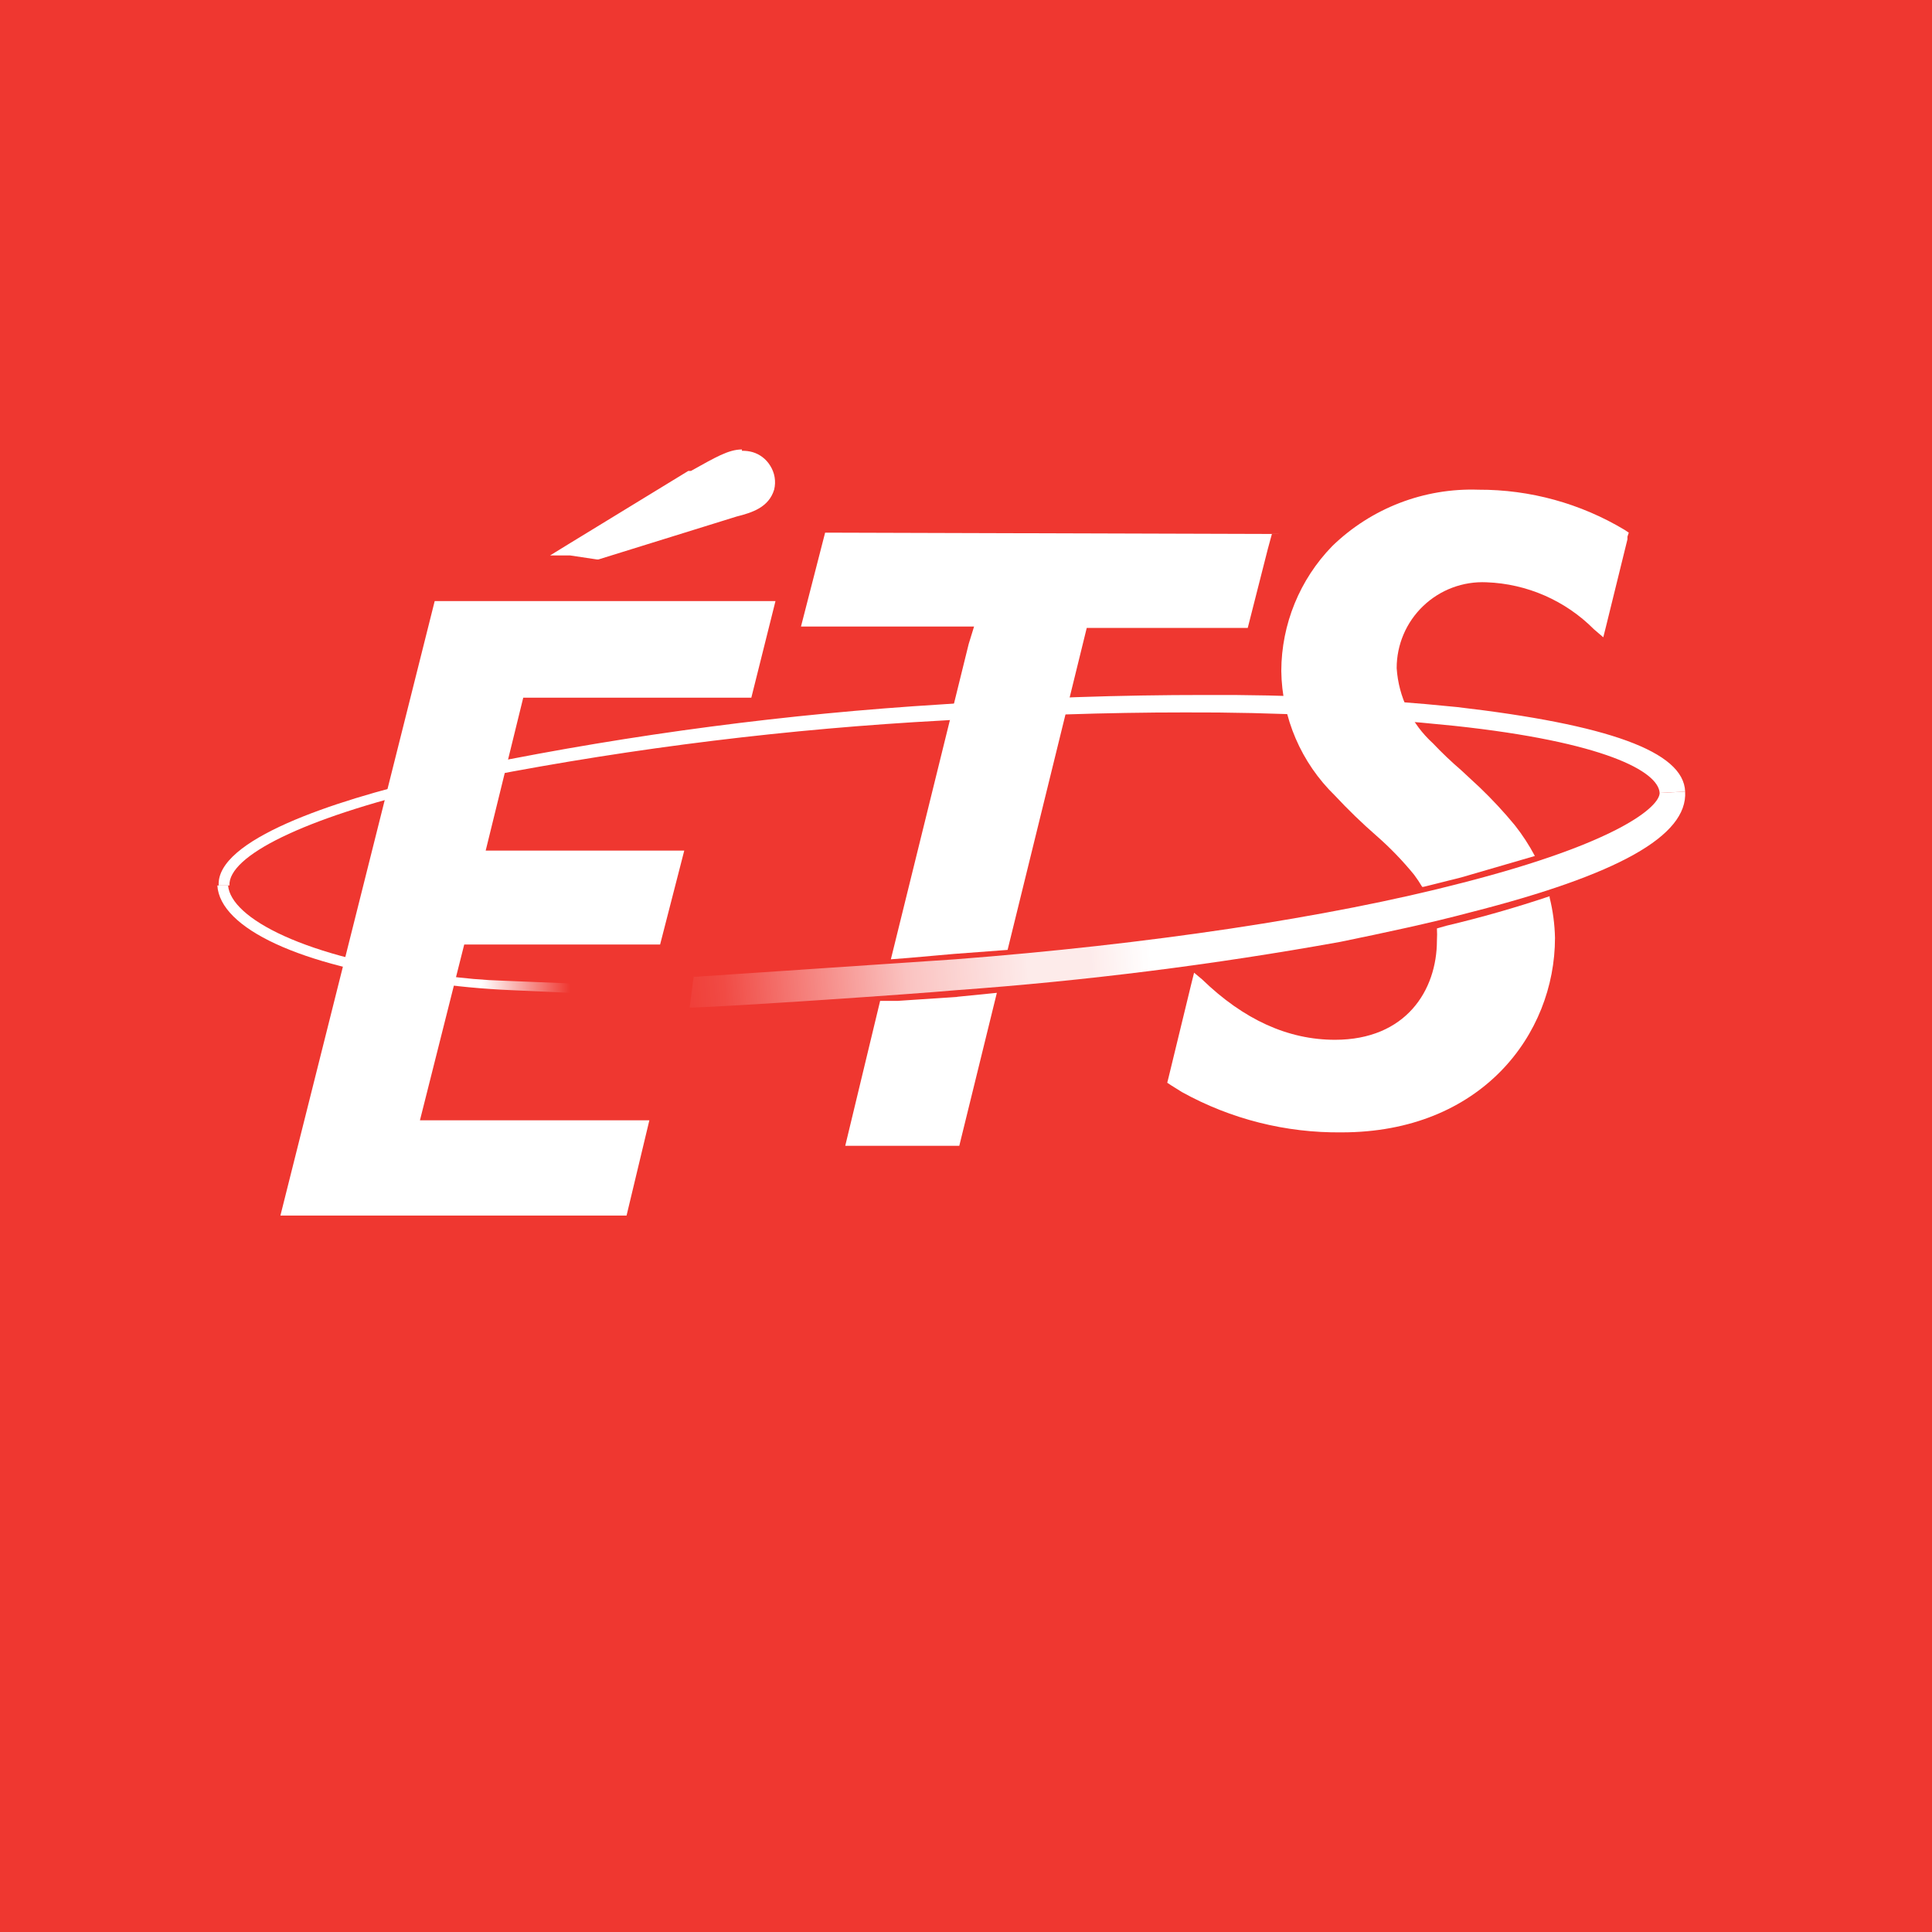
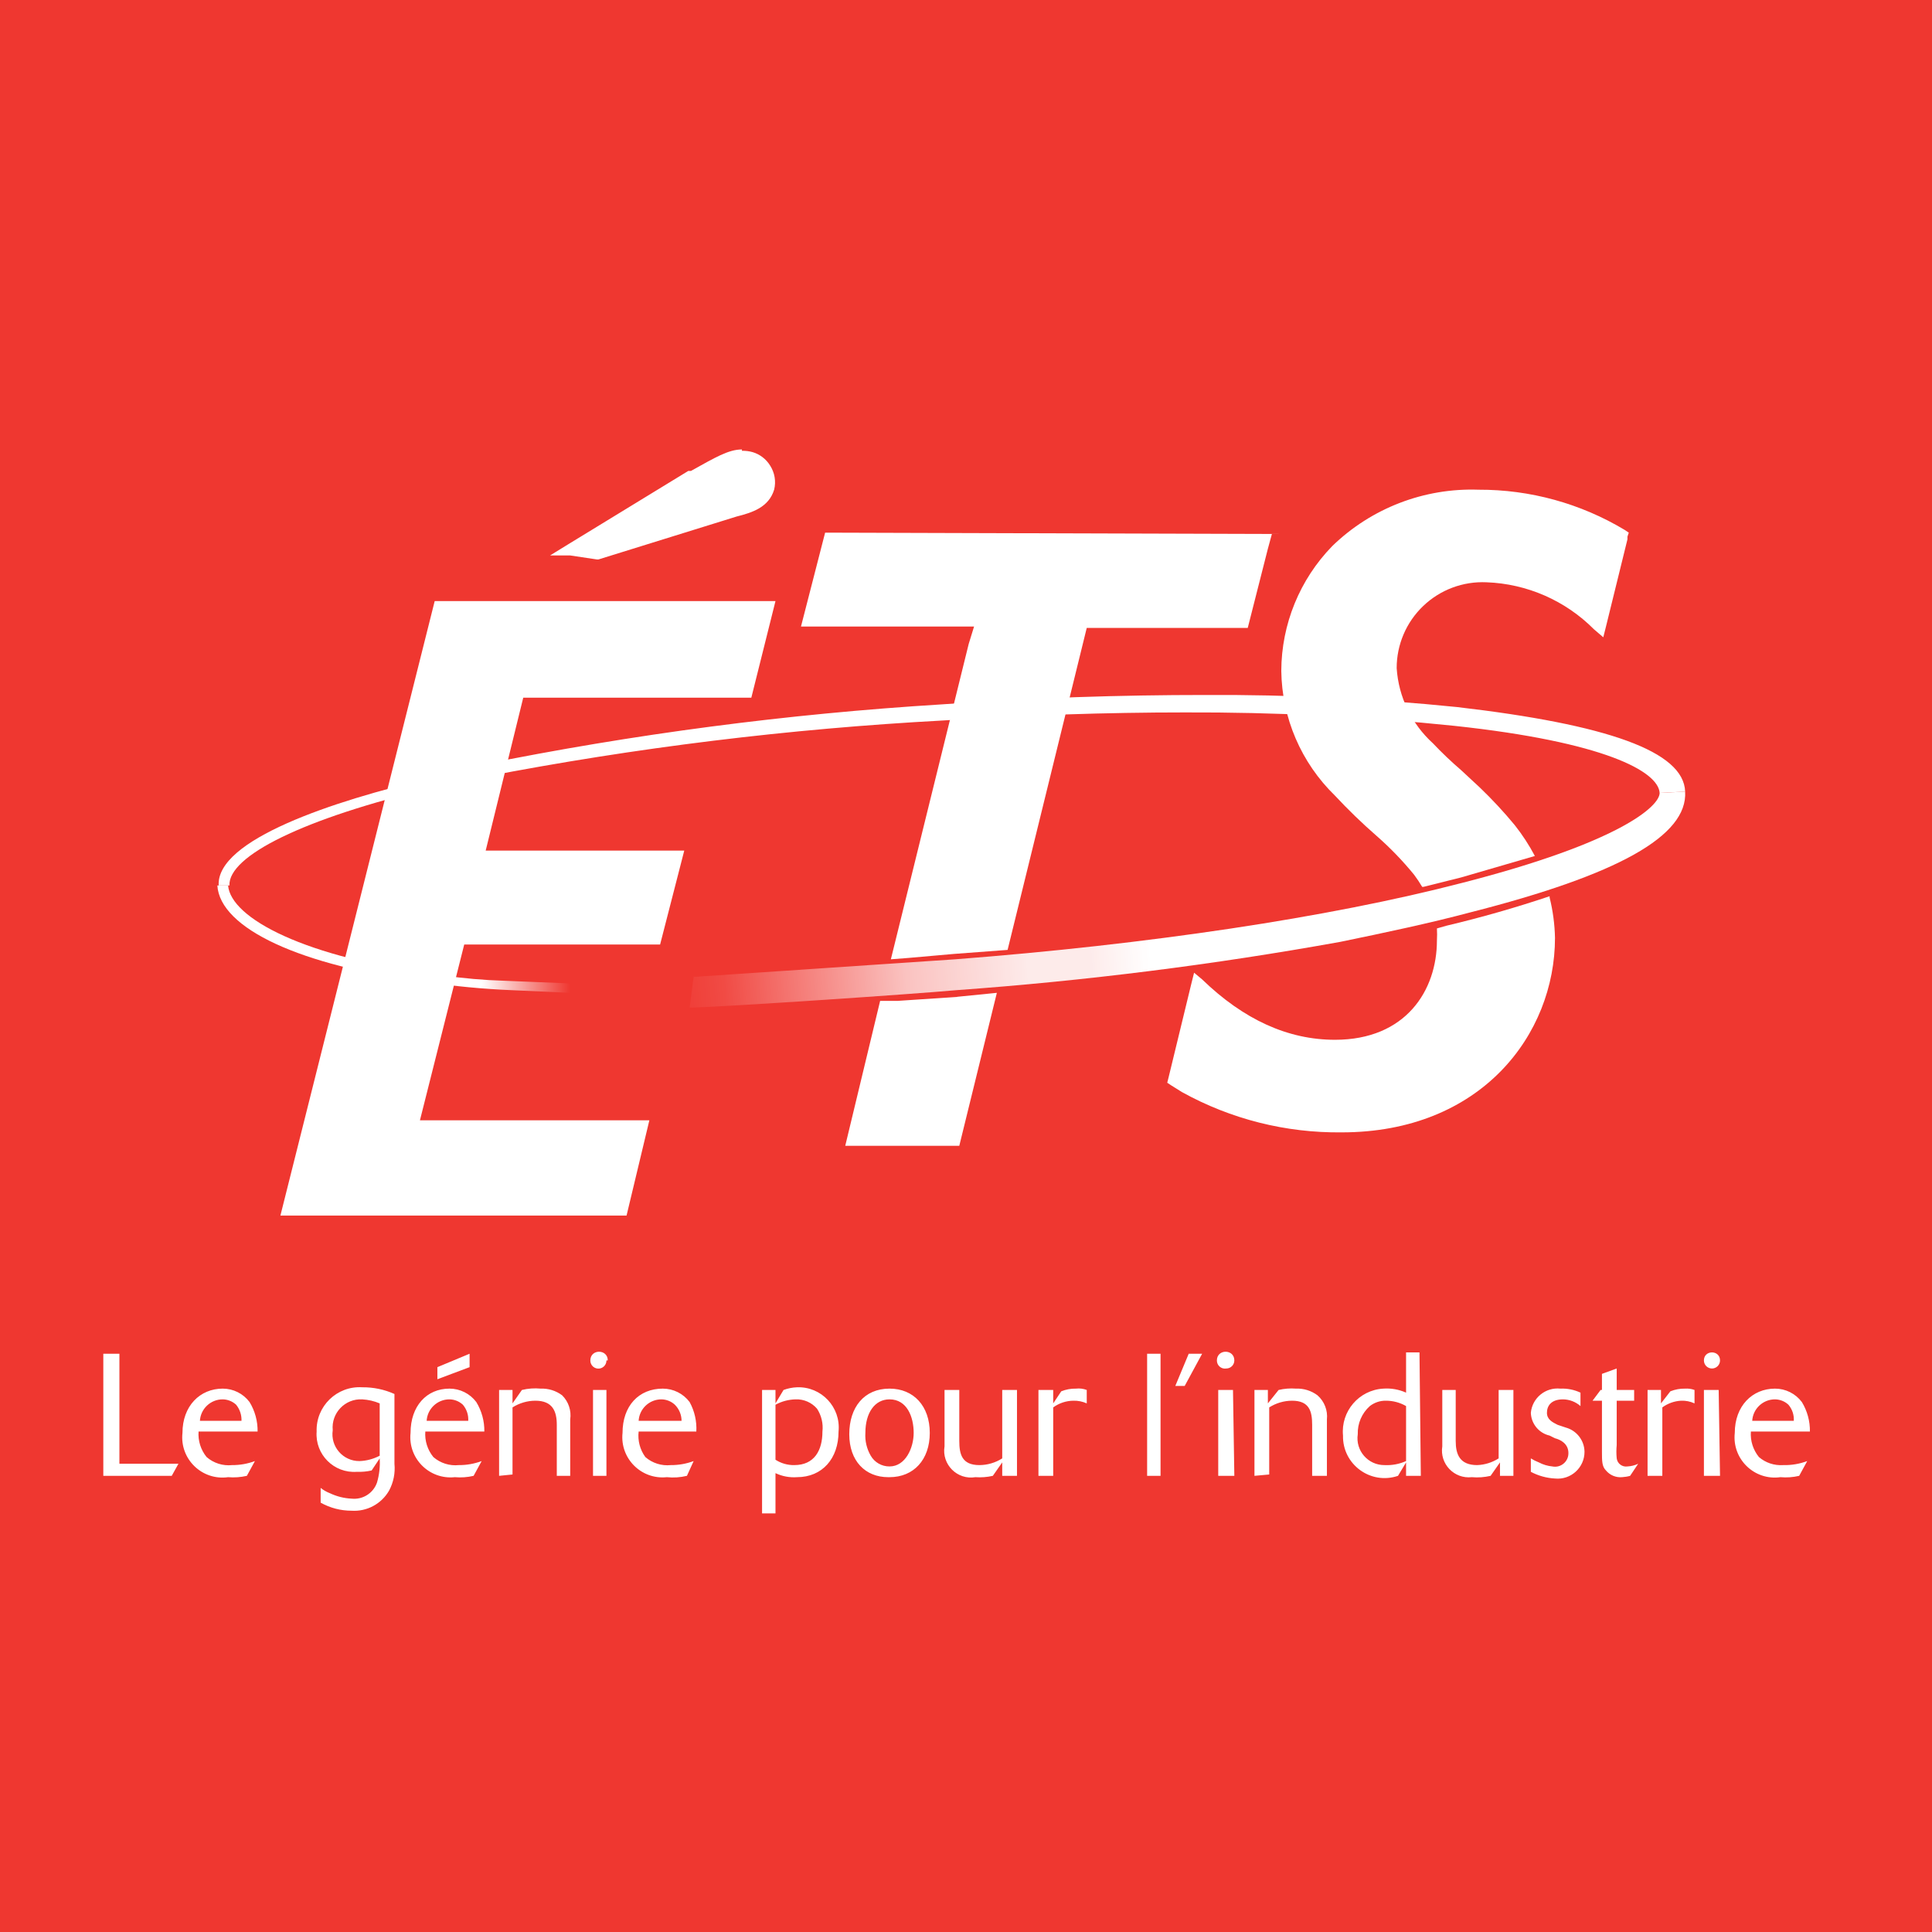
<svg xmlns="http://www.w3.org/2000/svg" viewBox="0 0 144 144" version="1.1" id="svg44" width="144" height="144">
  <defs id="defs30">
    <style id="style2">.cls-3{fill:#fff}</style>
-     <linearGradient id="linear-gradient" x1="224.7" x2="231.3" y1="97" y2="97" gradientUnits="userSpaceOnUse" gradientTransform="translate(-188.8,-27)">
+     <linearGradient id="linear-gradient" x1="224.7" x2="231.3" y1="97" y2="97" gradientUnits="userSpaceOnUse">
      <stop offset="0" stop-color="#fff" id="stop4" />
      <stop offset="1" stop-color="#fff" stop-opacity="0" id="stop6" />
    </linearGradient>
-     <linearGradient id="linear-gradient-2" x1="237" x2="282.4" y1="95.3" y2="92" gradientTransform="translate(-187.6,-22)" gradientUnits="userSpaceOnUse">
+     <linearGradient id="linear-gradient-2" x1="237" x2="282.4" y1="95.3" y2="92" gradientTransform="translate(1.2,5)" gradientUnits="userSpaceOnUse">
      <stop offset="0" stop-color="#fff" stop-opacity="0" id="stop9" />
      <stop offset=".1" stop-color="#fff" stop-opacity=".1" id="stop11" />
      <stop offset=".2" stop-color="#fff" stop-opacity=".3" id="stop13" />
      <stop offset=".3" stop-color="#fff" stop-opacity=".5" id="stop15" />
      <stop offset=".4" stop-color="#fff" stop-opacity=".7" id="stop17" />
      <stop offset=".5" stop-color="#fff" stop-opacity=".8" id="stop19" />
      <stop offset=".6" stop-color="#fff" stop-opacity=".9" id="stop21" />
      <stop offset=".7" stop-color="#fff" stop-opacity=".9" id="stop23" />
      <stop offset=".8" stop-color="#fff" id="stop25" />
      <stop offset="1" stop-color="#fff" id="stop27" />
    </linearGradient>
  </defs>
-   <path d="M 0,0 H 144 V 144 H 0 Z" id="path32" style="fill:#ef3730" />
-   <path d="m 16.2,66 c 0.2,3.2 6.2,6 15.6,7.2 a 59.8,59.8 0 0 0 6.3,0.6 L 42.5,74 V 73.3 L 37.6,73.1 A 40,40 0 0 1 33,72.7 C 22.6,71.4 17.2,68.4 17,66 Z" id="path34" style="fill:url(#linear-gradient)" />
-   <path d="m 125.6,59 c -0.1,-3 -5.8,-5 -17,-6.3 A 176.4,176.4 0 0 0 89.8,51.8 C 83.6,51.8 77,52 70.2,52.5 A 250.9,250.9 0 0 0 35.9,57 l -2.5,0.6 -1.3,0.4 c -7.3,1.7 -16,4.6 -15.8,8 h 0.8 C 17,63.8 22.6,61 32.3,58.7 l 2.3,-0.5 1.5,-0.3 a 251.8,251.8 0 0 1 34.2,-4.2 c 6.1,-0.4 12.2,-0.6 18,-0.6 a 187.6,187.6 0 0 1 20.1,1 c 11.2,1.2 15.2,3.4 15.3,5 z" class="cls-3" id="path36" style="fill:#ffffff" />
-   <path d="M 57.9,44.8 H 32.4 L 20.9,90.6 h 25.8 l 1.7,-7.1 H 31.3 l 3.3,-13.1 h 14.6 l 1.8,-7 H 36.2 L 39,52 h 17 l 1.8,-7.2 z M 55.3,33.5 c -1,0 -2,0.6 -3.8,1.6 h -0.2 l -9,5.5 -1.3,0.8 h 1.5 l 2,0.3 h 0.1 l 10.3,-3.2 c 1.2,-0.3 2.4,-0.7 2.8,-2 a 2.3,2.3 0 0 0 -0.3,-1.8 2.3,2.3 0 0 0 -1.3,-1 2.7,2.7 0 0 0 -0.8,-0.1 z m 16.1,40.8 -4.5,0.3 H 65.6 L 63,85.4 h 8.5 l 2.8,-11.4 -3,0.3 z m -9.9,-34.6 -1.8,7 h 12.9 l -0.4,1.3 -5.8,23.5 1.3,-0.1 3.4,-0.3 4,-0.3 5.9,-24 h 12 l 1.5,-5.9 0.3,-1.1 z m 59.6,-0.2 a 21,21 0 0 0 -10.9,-3 14.9,14.9 0 0 0 -10.9,4.2 13.4,13.4 0 0 0 -3.8,9.3 13.2,13.2 0 0 0 4,9.3 41.8,41.8 0 0 0 3.1,3 24,24 0 0 1 2.8,2.9 10,10 0 0 1 0.6,0.9 h 0.1 l 2.8,-0.7 5.5,-1.6 a 15,15 0 0 0 -1.5,-2.3 32.8,32.8 0 0 0 -2.6,-2.8 l -1.4,-1.3 a 28.3,28.3 0 0 1 -2.1,-2 8.3,8.3 0 0 1 -2.7,-5.6 6.4,6.4 0 0 1 6.7,-6.4 11.9,11.9 0 0 1 8,3.5 l 0.7,0.6 0.2,-0.8 1.6,-6.5 V 40 l 0.1,-0.3 z m -5.6,27.3 a 87.9,87.9 0 0 1 -7.7,2.2 l -0.7,0.2 a 7.7,7.7 0 0 1 0,0.9 c 0,3.7 -2.3,7.4 -7.6,7.4 C 96,77.5 92.7,76 89.6,73 l -0.6,-0.5 -0.2,0.8 -1.7,7 -0.1,0.4 0.3,0.2 0.8,0.5 a 24,24 0 0 0 11.9,3 c 10.4,0 15.9,-7.3 15.9,-14.5 a 13.7,13.7 0 0 0 -0.4,-3 z" class="cls-3" id="path38" style="fill:#ffffff" />
-   <path d="m 123.7,59.1 c 0,1 -3,3.7 -14.7,6.7 -10,2.6 -23.5,4.6 -37.8,5.7 l -19.3,1.3 h -0.2 l -0.3,2.3 h 0.2 C 54.7,75 68,74.1 71.3,73.8 a 270.8,270.8 0 0 0 28.6,-3.6 c 3.4,-0.7 6.7,-1.4 9.7,-2.2 11,-2.8 16.2,-5.7 16,-9 z" id="path40" style="fill:url(#linear-gradient-2)" />
+   <g id="g866" transform="translate(-139.2)">
+     <path id="path32" d="m 139.2,0 h 144 v 144 h -144 z" style="fill:#ef3730" />
+     <path id="path34" transform="translate(-49.6,-27)" d="m 205,93 c 0.2,3.2 6.2,6 15.6,7.2 a 59.8,59.8 0 0 0 6.3,0.6 l 4.4,0.2 v -0.7 l -4.9,-0.2 a 40,40 0 0 1 -4.6,-0.4 C 211.4,98.4 206,95.4 205.8,93 Z" style="fill:url(#linear-gradient)" />
+     <path id="path36" transform="translate(-49.6,-27)" class="cls-3" d="m 314.4,86 c -0.1,-3 -5.8,-5 -17,-6.3 a 176.4,176.4 0 0 0 -18.8,-0.9 c -6.2,0 -12.8,0.2 -19.6,0.7 A 250.9,250.9 0 0 0 224.7,84 l -2.5,0.6 -1.3,0.4 c -7.3,1.7 -16,4.6 -15.8,8 h 0.8 c -0.1,-2.2 5.5,-5 15.2,-7.3 l 2.3,-0.5 1.5,-0.3 a 251.8,251.8 0 0 1 34.2,-4.2 c 6.1,-0.4 12.2,-0.6 18,-0.6 a 187.6,187.6 0 0 1 20.1,1 c 11.2,1.2 15.2,3.4 15.3,5 z" style="fill:#ffffff" />
+     <path id="path38" transform="translate(-49.6,-27)" class="cls-3" d="m 246.7,71.8 h -25.5 l -11.5,45.8 h 25.8 l 1.7,-7.1 h -17.1 l 3.3,-13.1 H 238 l 1.8,-7 H 225 L 227.8,79 h 17 l 1.8,-7.2 z m -2.6,-11.3 c -1,0 -2,0.6 -3.8,1.6 h -0.2 l -9,5.5 -1.3,0.8 h 1.5 l 2,0.3 h 0.1 l 10.3,-3.2 c 1.2,-0.3 2.4,-0.7 2.8,-2 a 2.3,2.3 0 0 0 -0.3,-1.8 2.3,2.3 0 0 0 -1.3,-1 2.7,2.7 0 0 0 -0.8,-0.1 z m 16.1,40.8 -4.5,0.3 h -1.3 l -2.6,10.8 h 8.5 l 2.8,-11.4 -3,0.3 z m -9.9,-34.6 -1.8,7 h 12.9 l -0.4,1.3 -5.8,23.5 1.3,-0.1 3.4,-0.3 4,-0.3 5.9,-24 h 12 l 1.5,-5.9 0.3,-1.1 z m 59.6,-0.2 a 21,21 0 0 0 -10.9,-3 14.9,14.9 0 0 0 -10.9,4.2 13.4,13.4 0 0 0 -3.8,9.3 13.2,13.2 0 0 0 4,9.3 41.8,41.8 0 0 0 3.1,3 24,24 0 0 1 2.8,2.9 10,10 0 0 1 0.6,0.9 h 0.1 l 2.8,-0.7 5.5,-1.6 a 15,15 0 0 0 -1.5,-2.3 32.8,32.8 0 0 0 -2.6,-2.8 l -1.4,-1.3 a 28.3,28.3 0 0 1 -2.1,-2 8.3,8.3 0 0 1 -2.7,-5.6 6.4,6.4 0 0 1 6.7,-6.4 11.9,11.9 0 0 1 8,3.5 l 0.7,0.6 0.2,-0.8 1.6,-6.5 V 67 l 0.1,-0.3 z m -5.6,27.3 a 87.9,87.9 0 0 1 -7.7,2.2 l -0.7,0.2 a 7.7,7.7 0 0 1 0,0.9 c 0,3.7 -2.3,7.4 -7.6,7.4 -3.5,0 -6.8,-1.5 -9.9,-4.5 l -0.6,-0.5 -0.2,0.8 -1.7,7 -0.1,0.4 0.3,0.2 0.8,0.5 a 24,24 0 0 0 11.9,3 c 10.4,0 15.9,-7.3 15.9,-14.5 a 13.7,13.7 0 0 0 -0.4,-3 z" style="fill:#ffffff" />
+     <path id="path40" transform="translate(-49.6,-27)" d="m 312.5,86.1 c 0,1 -3,3.7 -14.7,6.7 -10,2.6 -23.5,4.6 -37.8,5.7 l -19.3,1.3 h -0.2 l -0.3,2.3 h 0.2 c 3.1,-0.1 16.4,-1 19.7,-1.3 a 270.8,270.8 0 0 0 28.6,-3.6 c 3.4,-0.7 6.7,-1.4 9.7,-2.2 11,-2.8 16.2,-5.7 16,-9 z" style="fill:url(#linear-gradient-2)" />
+     <path style="fill:#ffffff" transform="translate(-49.6,-27)" id="path42" class="cls-3" d="m 201.6,137 h -5.1 v -9.1 h 1.2 v 8.2 h 4.4 z m 5.6,0 c -0.459,0.106 -0.931,0.14 -1.4,0.1 -1.939,0.273 -3.615,-1.354 -3.4,-3.3 0,-2 1.3,-3.3 3,-3.3 0.787,0 1.528,0.37 2,1 0.404,0.662 0.612,1.425 0.6,2.2 h -4.4 c -0.05,0.687 0.165,1.366 0.6,1.9 0.523,0.455 1.211,0.672 1.9,0.6 0.58,0.004 1.156,-0.098 1.7,-0.3 z m -0.4,-4.1 c 0.016,-0.435 -0.126,-0.862 -0.4,-1.2 -0.272,-0.253 -0.629,-0.395 -1,-0.4 -0.901,-0.002 -1.647,0.7 -1.7,1.6 z m 9.7,3.7 c -0.361,0.082 -0.731,0.115 -1.1,0.1 -1.707,0.127 -3.127,-1.293 -3,-3 -0.063,-1.888 1.515,-3.419 3.4,-3.3 0.827,-0.009 1.646,0.161 2.4,0.5 v 5.2 c 0.068,0.692 -0.071,1.388 -0.4,2 -0.57,0.994 -1.657,1.576 -2.8,1.5 -0.805,3.7e-4 -1.597,-0.206 -2.3,-0.6 v -1.1 c 0.211,0.169 0.447,0.304 0.7,0.4 0.502,0.238 1.045,0.374 1.6,0.4 0.836,0.093 1.625,-0.405 1.9,-1.2 0.171,-0.584 0.239,-1.193 0.2,-1.8 z m 0.6,-5 c -0.413,-0.174 -0.853,-0.275 -1.3,-0.3 -1.282,-0.067 -2.324,1.022 -2.2,2.3 -0.185,1.219 0.767,2.314 2,2.3 0.524,-0.019 1.036,-0.156 1.5,-0.4 z m 7,5.4 c -0.458,0.108 -0.931,0.142 -1.4,0.1 -1.9,0.202 -3.502,-1.4 -3.3,-3.3 0,-2 1.2,-3.3 2.9,-3.3 0.787,0 1.528,0.37 2,1 0.404,0.662 0.612,1.425 0.6,2.2 h -4.4 c -0.05,0.687 0.165,1.366 0.6,1.9 0.523,0.455 1.211,0.672 1.9,0.6 0.58,0.004 1.156,-0.098 1.7,-0.3 z m -0.4,-4.1 c 0.026,-0.437 -0.117,-0.866 -0.4,-1.2 -0.272,-0.253 -0.629,-0.395 -1,-0.4 -0.901,-0.002 -1.647,0.7 -1.7,1.6 z m -2.3,-3.1 v -0.9 l 2.4,-1 v 1 z m 4.6,7.2 v -6.4 h 1 v 1 l 0.7,-1 c 0.458,-0.112 0.931,-0.145 1.4,-0.1 0.575,-0.022 1.14,0.154 1.6,0.5 0.475,0.47 0.698,1.139 0.6,1.8 v 4.2 h -1 v -3.8 c 0,-1 -0.3,-1.8 -1.6,-1.8 -0.602,0.003 -1.192,0.177 -1.7,0.5 v 5 z m 8,-8.6 c 0.004,0.296 -0.208,0.551 -0.5,0.6 -0.37,0.062 -0.705,-0.225 -0.7,-0.6 0,-0.867 1.3,-0.867 1.3,0 z m 0,8.6 h -1 v -6.4 h 1 z m 6,0 c -0.491,0.119 -0.998,0.153 -1.5,0.1 -1.9,0.202 -3.502,-1.4 -3.3,-3.3 0,-2 1.2,-3.3 3,-3.3 0.787,0 1.528,0.37 2,1 0.369,0.672 0.542,1.434 0.5,2.2 h -4.3 c -0.078,0.674 0.101,1.352 0.5,1.9 0.523,0.455 1.211,0.672 1.9,0.6 0.58,0.004 1.156,-0.098 1.7,-0.3 z m -0.4,-4.1 c -0.001,-0.45 -0.181,-0.882 -0.5,-1.2 -0.272,-0.253 -0.629,-0.395 -1,-0.4 -0.901,-0.002 -1.647,0.7 -1.7,1.6 z m 7.6,-2.3 c 0.321,-0.118 0.658,-0.186 1,-0.2 1.821,-0.07 3.284,1.487 3.1,3.3 0,2 -1.2,3.4 -3.1,3.4 -0.55,0.04 -1.101,-0.064 -1.6,-0.3 v 3 h -1 v -9.2 h 1 v 1 z m -0.6,5.2 c 0.417,0.269 0.904,0.409 1.4,0.4 1.5,0 2.1,-1.1 2.1,-2.5 0.067,-0.596 -0.075,-1.196 -0.4,-1.7 -0.398,-0.466 -0.988,-0.724 -1.6,-0.7 -0.525,0.012 -1.039,0.149 -1.5,0.4 z m 8.4,1.3 c -1.7,0 -2.9,-1.2 -2.9,-3.2 0,-2 1.1,-3.4 3,-3.4 1.8,0 3,1.3 3,3.3 0,2 -1.2,3.3 -3,3.3 z m 1.9,-3.3 c 0,-1.2 -0.5,-2.5 -1.8,-2.5 -1.1,0 -1.8,1 -1.8,2.5 -0.038,0.594 0.101,1.186 0.4,1.7 0.288,0.5 0.823,0.805 1.4,0.8 1.2,0 1.8,-1.4 1.8,-2.5 z m 7.7,3.2 h -1.1 v -1 l -0.7,1 c -0.426,0.098 -0.864,0.131 -1.3,0.1 -1.352,0.224 -2.524,-0.948 -2.3,-2.3 v -4.2 h 1.1 v 3.8 c 0,1 0.2,1.8 1.5,1.8 0.602,-0.003 1.192,-0.177 1.7,-0.5 v -5.1 h 1.1 z m 2.7,0 h -1.1 v -6.4 h 1.1 v 1 l 0.6,-0.9 c 0.349,-0.14 0.724,-0.208 1.1,-0.2 0.271,-0.031 0.545,0.003 0.8,0.1 v 1 c -0.314,-0.141 -0.656,-0.209 -1,-0.2 -0.54,0.007 -1.064,0.182 -1.5,0.5 z m 8,0 h -1 v -9.1 h 1 z m 1.8,-6.7 h -0.7 l 1,-2.4 h 1 z m 3.7,-1.9 c 0,0.331 -0.269,0.6 -0.6,0.6 -0.37,0.062 -0.705,-0.225 -0.7,-0.6 0,-0.867 1.3,-0.867 1.3,0 z m 0,8.6 h -1.2 v -6.4 h 1.1 z m 1.5,0 v -6.4 h 1 v 1 l 0.8,-1 c 0.425,-0.101 0.864,-0.135 1.3,-0.1 0.575,-0.022 1.14,0.154 1.6,0.5 0.512,0.451 0.773,1.122 0.7,1.8 v 4.2 h -1.1 v -3.8 c 0,-1 -0.2,-1.8 -1.5,-1.8 -0.602,0.003 -1.192,0.177 -1.7,0.5 v 5 z m 12.4,0 h -1.1 v -1 l -0.6,1 c -2.038,0.695 -4.146,-0.848 -4.1,-3 -0.173,-1.806 1.189,-3.395 3,-3.5 0.583,-0.043 1.167,0.06 1.7,0.3 v -3 h 1 z m -1.1,-5.2 c -0.456,-0.263 -0.974,-0.401 -1.5,-0.4 -0.434,-0.008 -0.857,0.134 -1.2,0.4 -0.596,0.532 -0.926,1.301 -0.9,2.1 -0.185,1.219 0.767,2.314 2,2.3 0.549,0.027 1.098,-0.076 1.6,-0.3 z m 8,5.2 h -1 v -1 l -0.7,1 c -0.458,0.108 -0.931,0.142 -1.4,0.1 -1.313,0.148 -2.407,-0.995 -2.2,-2.3 v -4.2 h 1 v 3.8 c 0,1 0.3,1.8 1.6,1.8 0.568,-0.021 1.121,-0.194 1.6,-0.5 v -5.1 h 1.1 z m 3.9,-3.6 c 0.815,0.222 1.385,0.956 1.4,1.8 0.006,1.188 -1.018,2.119 -2.2,2 -0.629,-0.033 -1.244,-0.203 -1.8,-0.5 v -1 c 0.19,0.118 0.391,0.219 0.6,0.3 0.311,0.164 0.65,0.266 1,0.3 0.628,0.128 1.213,-0.359 1.2,-1 0,-0.7 -0.6,-1 -1,-1.1 l -0.4,-0.2 c -0.799,-0.182 -1.375,-0.881 -1.4,-1.7 0.105,-1.107 1.094,-1.916 2.2,-1.8 0.517,-0.023 1.032,0.08 1.5,0.3 v 1 c -0.359,-0.317 -0.821,-0.494 -1.3,-0.5 -0.9,0 -1.2,0.5 -1.2,1 0,0.5 0.4,0.7 0.8,0.9 z m 4.8,3.6 c -0.196,0.056 -0.397,0.089 -0.6,0.1 -0.458,0.04 -0.906,-0.146 -1.2,-0.5 -0.3,-0.3 -0.3,-0.7 -0.3,-1.4 v -3.8 h -0.7 l 0.6,-0.8 h 0.1 v -1.2 l 1.1,-0.4 v 1.6 h 1.3 v 0.8 h -1.3 v 3.3 c -0.032,0.333 -0.032,0.667 0,1 0.051,0.389 0.412,0.659 0.8,0.6 0.277,-0.013 0.549,-0.081 0.8,-0.2 z m 2.4,0 h -1.1 v -6.4 h 1 v 1 l 0.7,-0.9 c 0.349,-0.14 0.724,-0.208 1.1,-0.2 0.238,-0.016 0.476,0.018 0.7,0.1 v 1 c -0.313,-0.144 -0.656,-0.213 -1,-0.2 -0.505,0.027 -0.992,0.201 -1.4,0.5 z m 4.3,-8.6 c 0,0.331 -0.269,0.6 -0.6,0.6 -0.331,0 -0.6,-0.269 -0.6,-0.6 0,-0.8 1.2,-0.8 1.2,0 z m 0,8.6 h -1.2 v -6.4 h 1.1 z m 5.9,0 c -0.458,0.108 -0.931,0.142 -1.4,0.1 -1.939,0.273 -3.615,-1.354 -3.4,-3.3 0,-2 1.3,-3.3 3,-3.3 0.787,0 1.528,0.37 2,1 0.404,0.662 0.612,1.425 0.6,2.2 h -4.4 c -0.05,0.687 0.165,1.366 0.6,1.9 0.498,0.429 1.144,0.644 1.8,0.6 0.614,0.016 1.225,-0.086 1.8,-0.3 z m -0.4,-4.1 c 0.026,-0.437 -0.117,-0.866 -0.4,-1.2 -0.272,-0.253 -0.629,-0.395 -1,-0.4 -0.901,-0.002 -1.647,0.7 -1.7,1.6 z" />
+   </g>
</svg>
